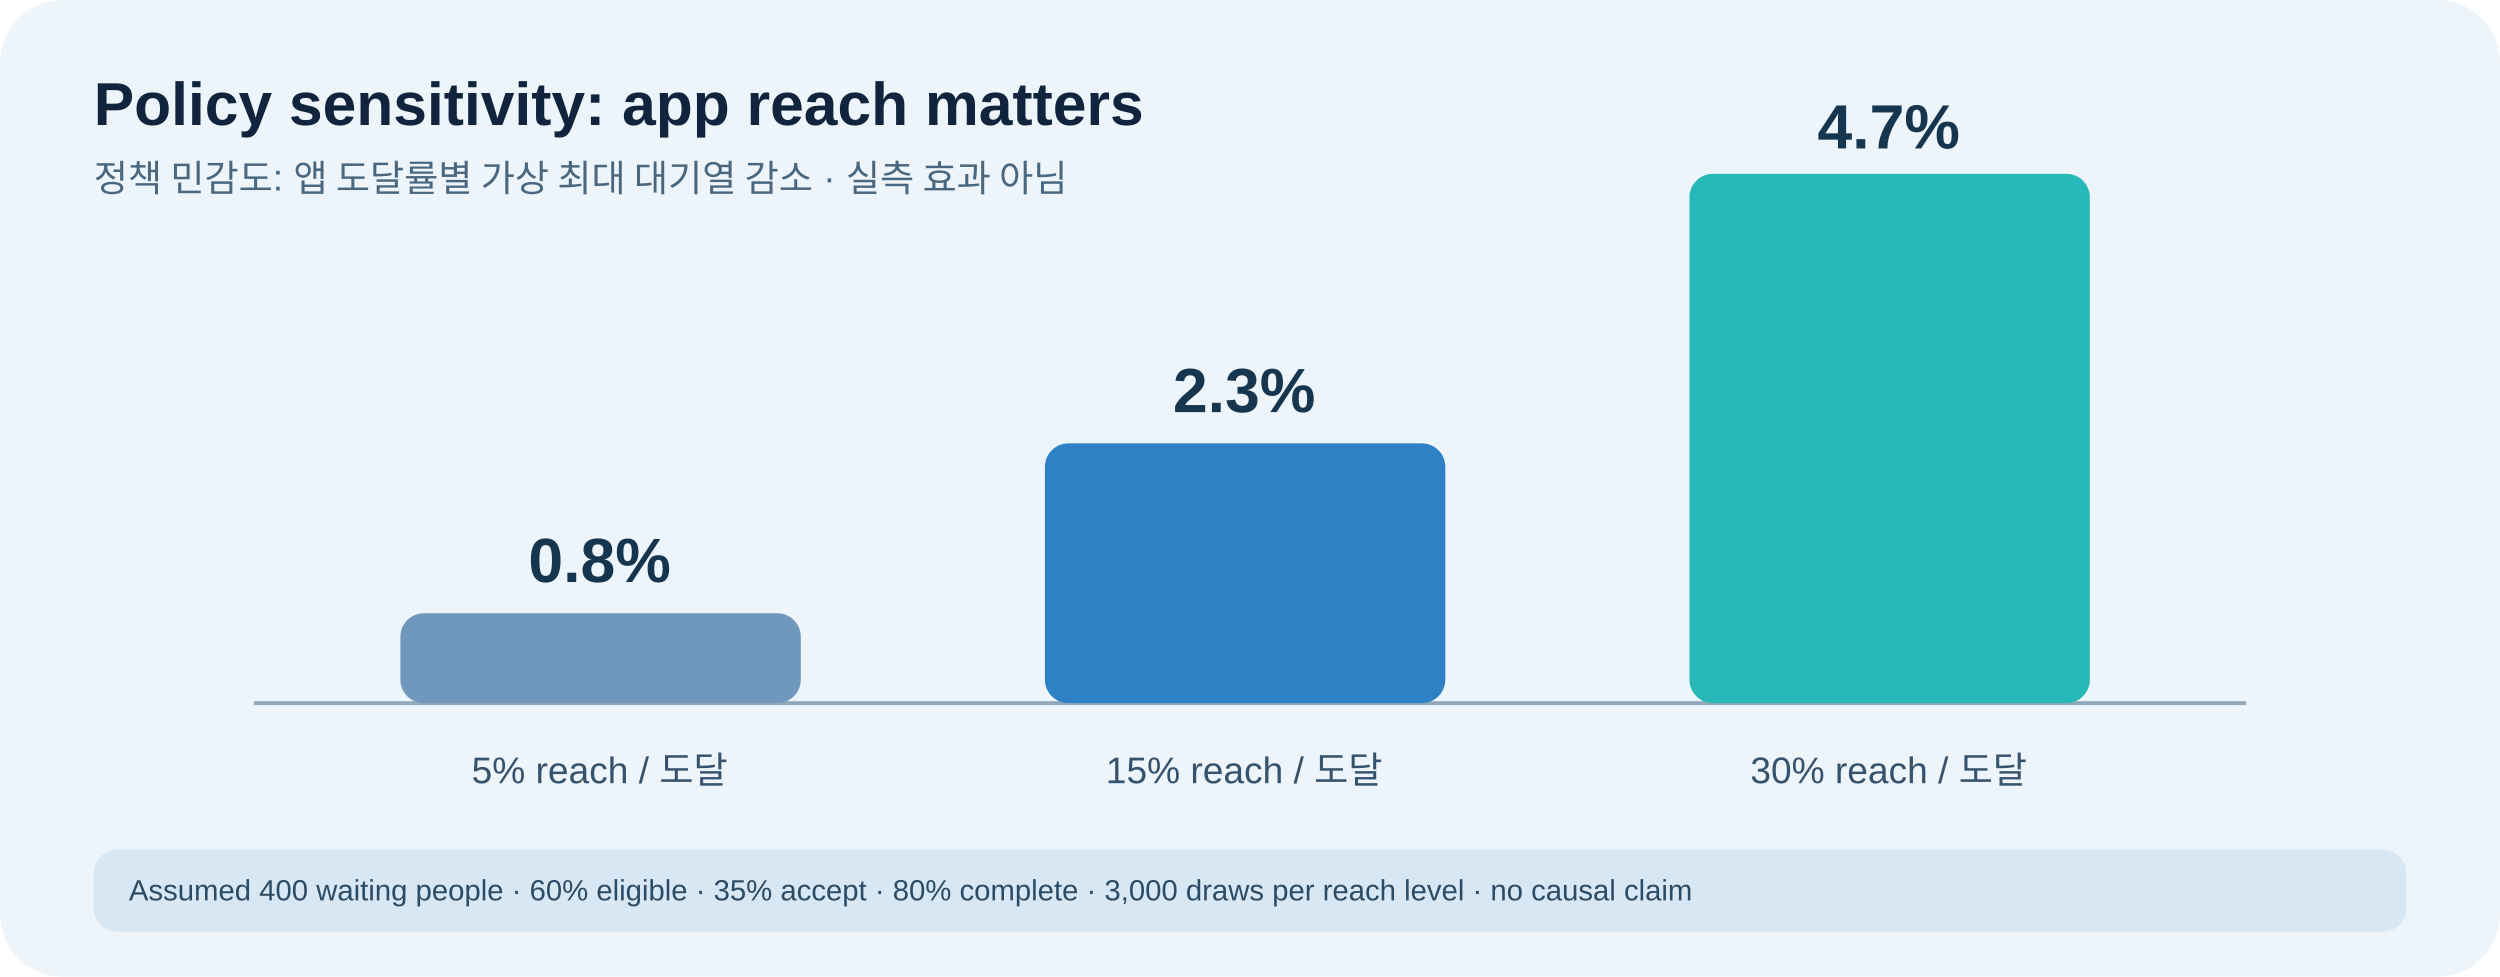
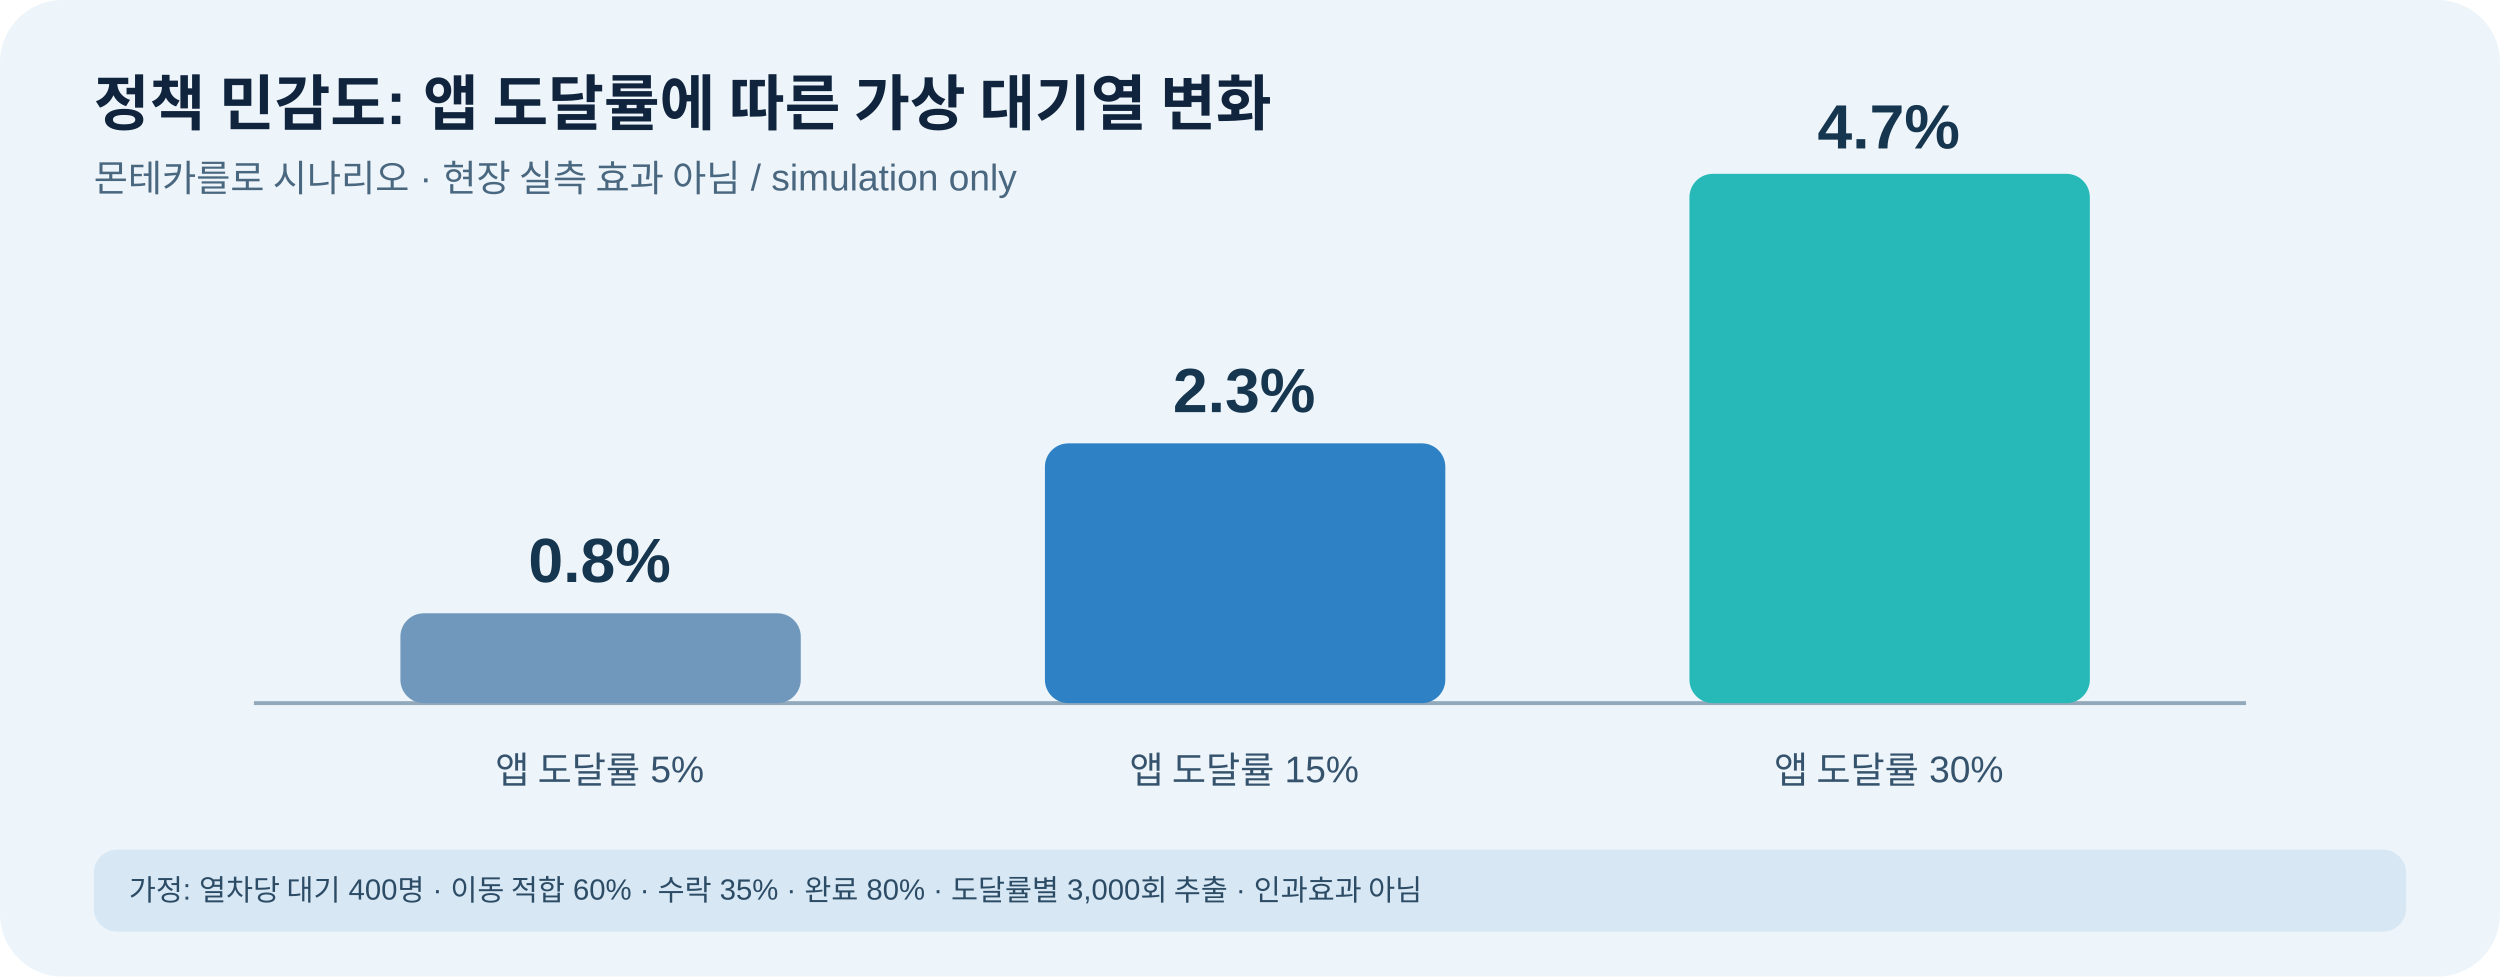
<svg xmlns="http://www.w3.org/2000/svg" width="1280" height="500" viewBox="0 0 1280 500" role="img" aria-labelledby="title desc">
  <rect width="1280" height="500" rx="32" fill="#eef5fa" />
-   <text x="48" y="64" font-family="Arial,sans-serif" font-size="31" font-weight="700" fill="#10243d">Policy sensitivity: app reach matters</text>
-   <text x="48" y="98" font-family="Arial,sans-serif" font-size="19" fill="#4a6780">정책 민감도: 앱 도달률별 가상 최대 대기열 감소 · 실측 효과 아님</text>
+   <text x="48" y="64" font-family="Arial,sans-serif" font-size="31" font-weight="700" fill="#10243d">정책 민감도: 앱 도달률에 따른 가상 대기열 변화</text>
+   <text x="48" y="98" font-family="Arial,sans-serif" font-size="19" fill="#4a6780">몬테카를로 시나리오 · 현장 실측 효과 아님 / simulation only</text>
  <g font-family="Arial,sans-serif">
    <line x1="130" y1="360" x2="1150" y2="360" stroke="#91a9bb" stroke-width="2" />
    <rect x="205" y="314" width="205" height="46" rx="12" fill="#7098bc" />
    <text x="307" y="298" text-anchor="middle" font-size="32" font-weight="700" fill="#16354e">0.8%</text>
-     <text x="307" y="401" text-anchor="middle" font-size="19" fill="#36536d">5% reach / 도달</text>
+     <text x="307" y="401" text-anchor="middle" font-size="19" fill="#36536d">앱 도달률 5%</text>
    <rect x="535" y="227" width="205" height="133" rx="12" fill="#2d81c4" />
    <text x="637" y="211" text-anchor="middle" font-size="32" font-weight="700" fill="#16354e">2.3%</text>
-     <text x="637" y="401" text-anchor="middle" font-size="19" fill="#36536d">15% reach / 도달</text>
+     <text x="637" y="401" text-anchor="middle" font-size="19" fill="#36536d">앱 도달률 15%</text>
    <rect x="865" y="89" width="205" height="271" rx="12" fill="#27b9b8" />
    <text x="967" y="76" text-anchor="middle" font-size="32" font-weight="700" fill="#16354e">4.7%</text>
-     <text x="967" y="401" text-anchor="middle" font-size="19" fill="#36536d">30% reach / 도달</text>
+     <text x="967" y="401" text-anchor="middle" font-size="19" fill="#36536d">앱 도달률 30%</text>
    <rect x="48" y="435" width="1184" height="42" rx="12" fill="#d7e7f4" />
-     <text x="66" y="461" font-size="15" fill="#2c4b65">Assumed 400 waiting people · 60% eligible · 35% accept · 80% complete · 3,000 draws per reach level · no causal claim</text>
+     <text x="66" y="461" font-size="15" fill="#2c4b65">가정: 열차당 대기 400명 · 이동 적합 60% · 수락 35% · 완료 80% · 도달률별 3,000회 추출 · 인과효과 아님</text>
  </g>
</svg>
